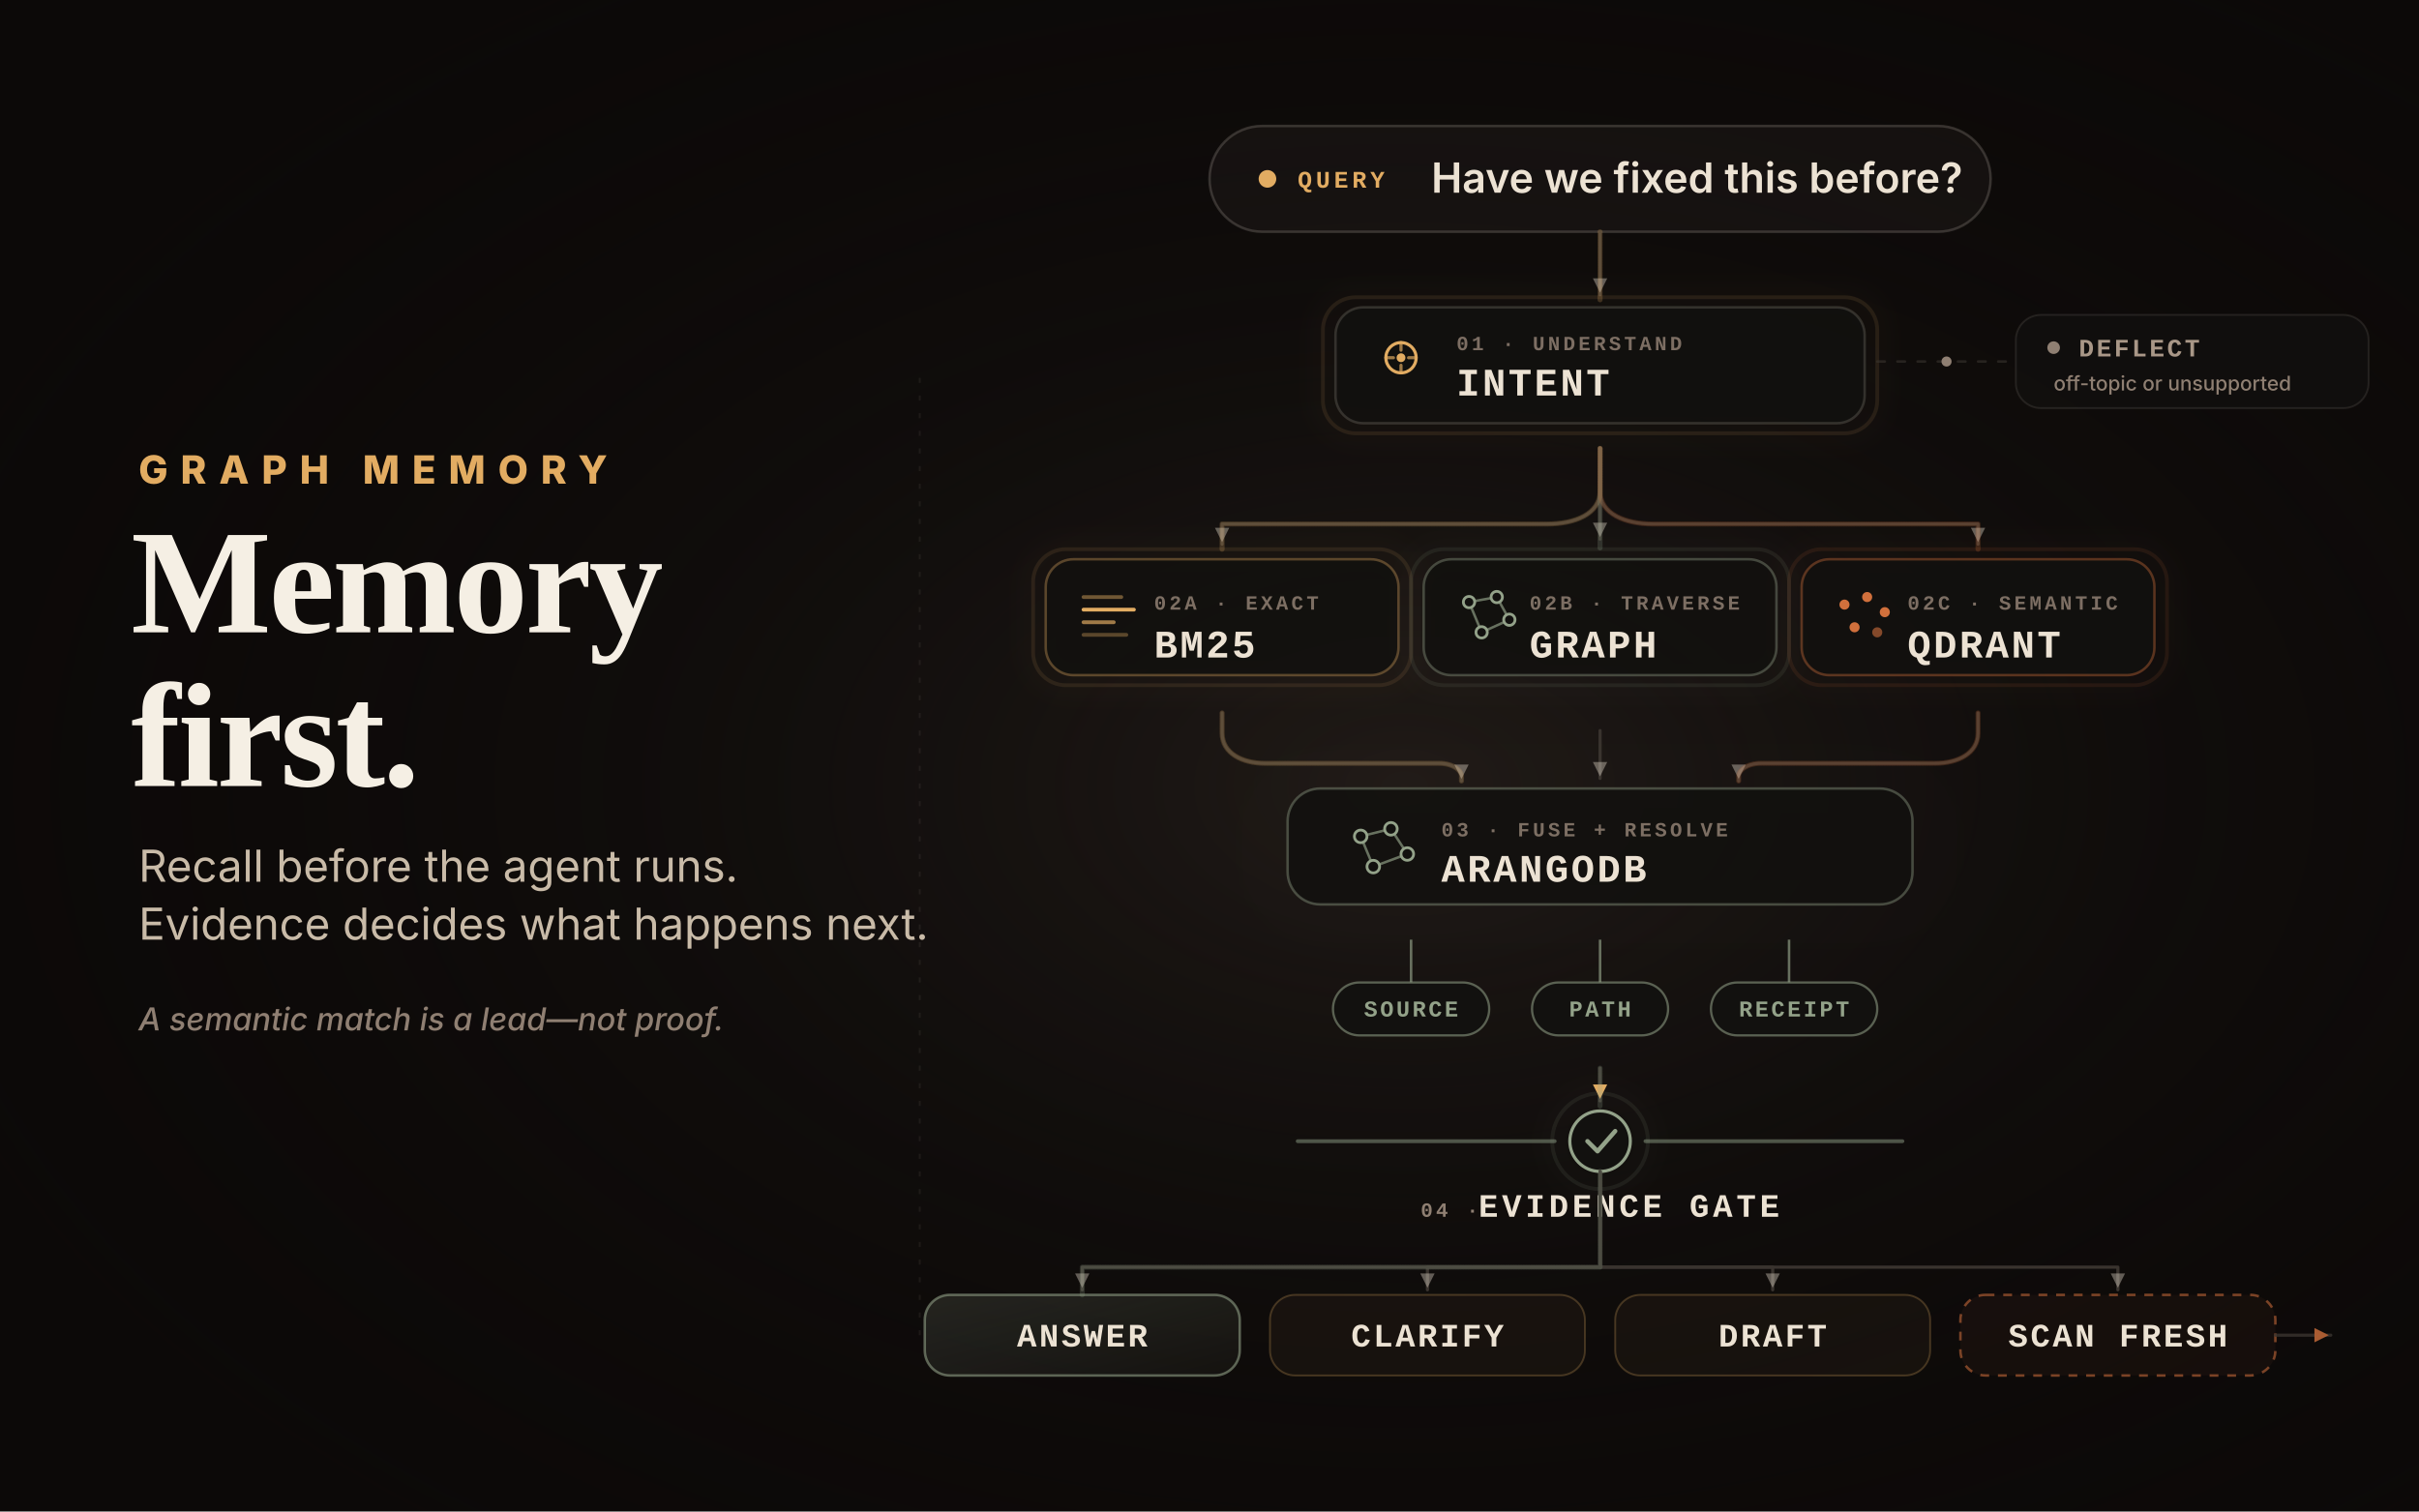
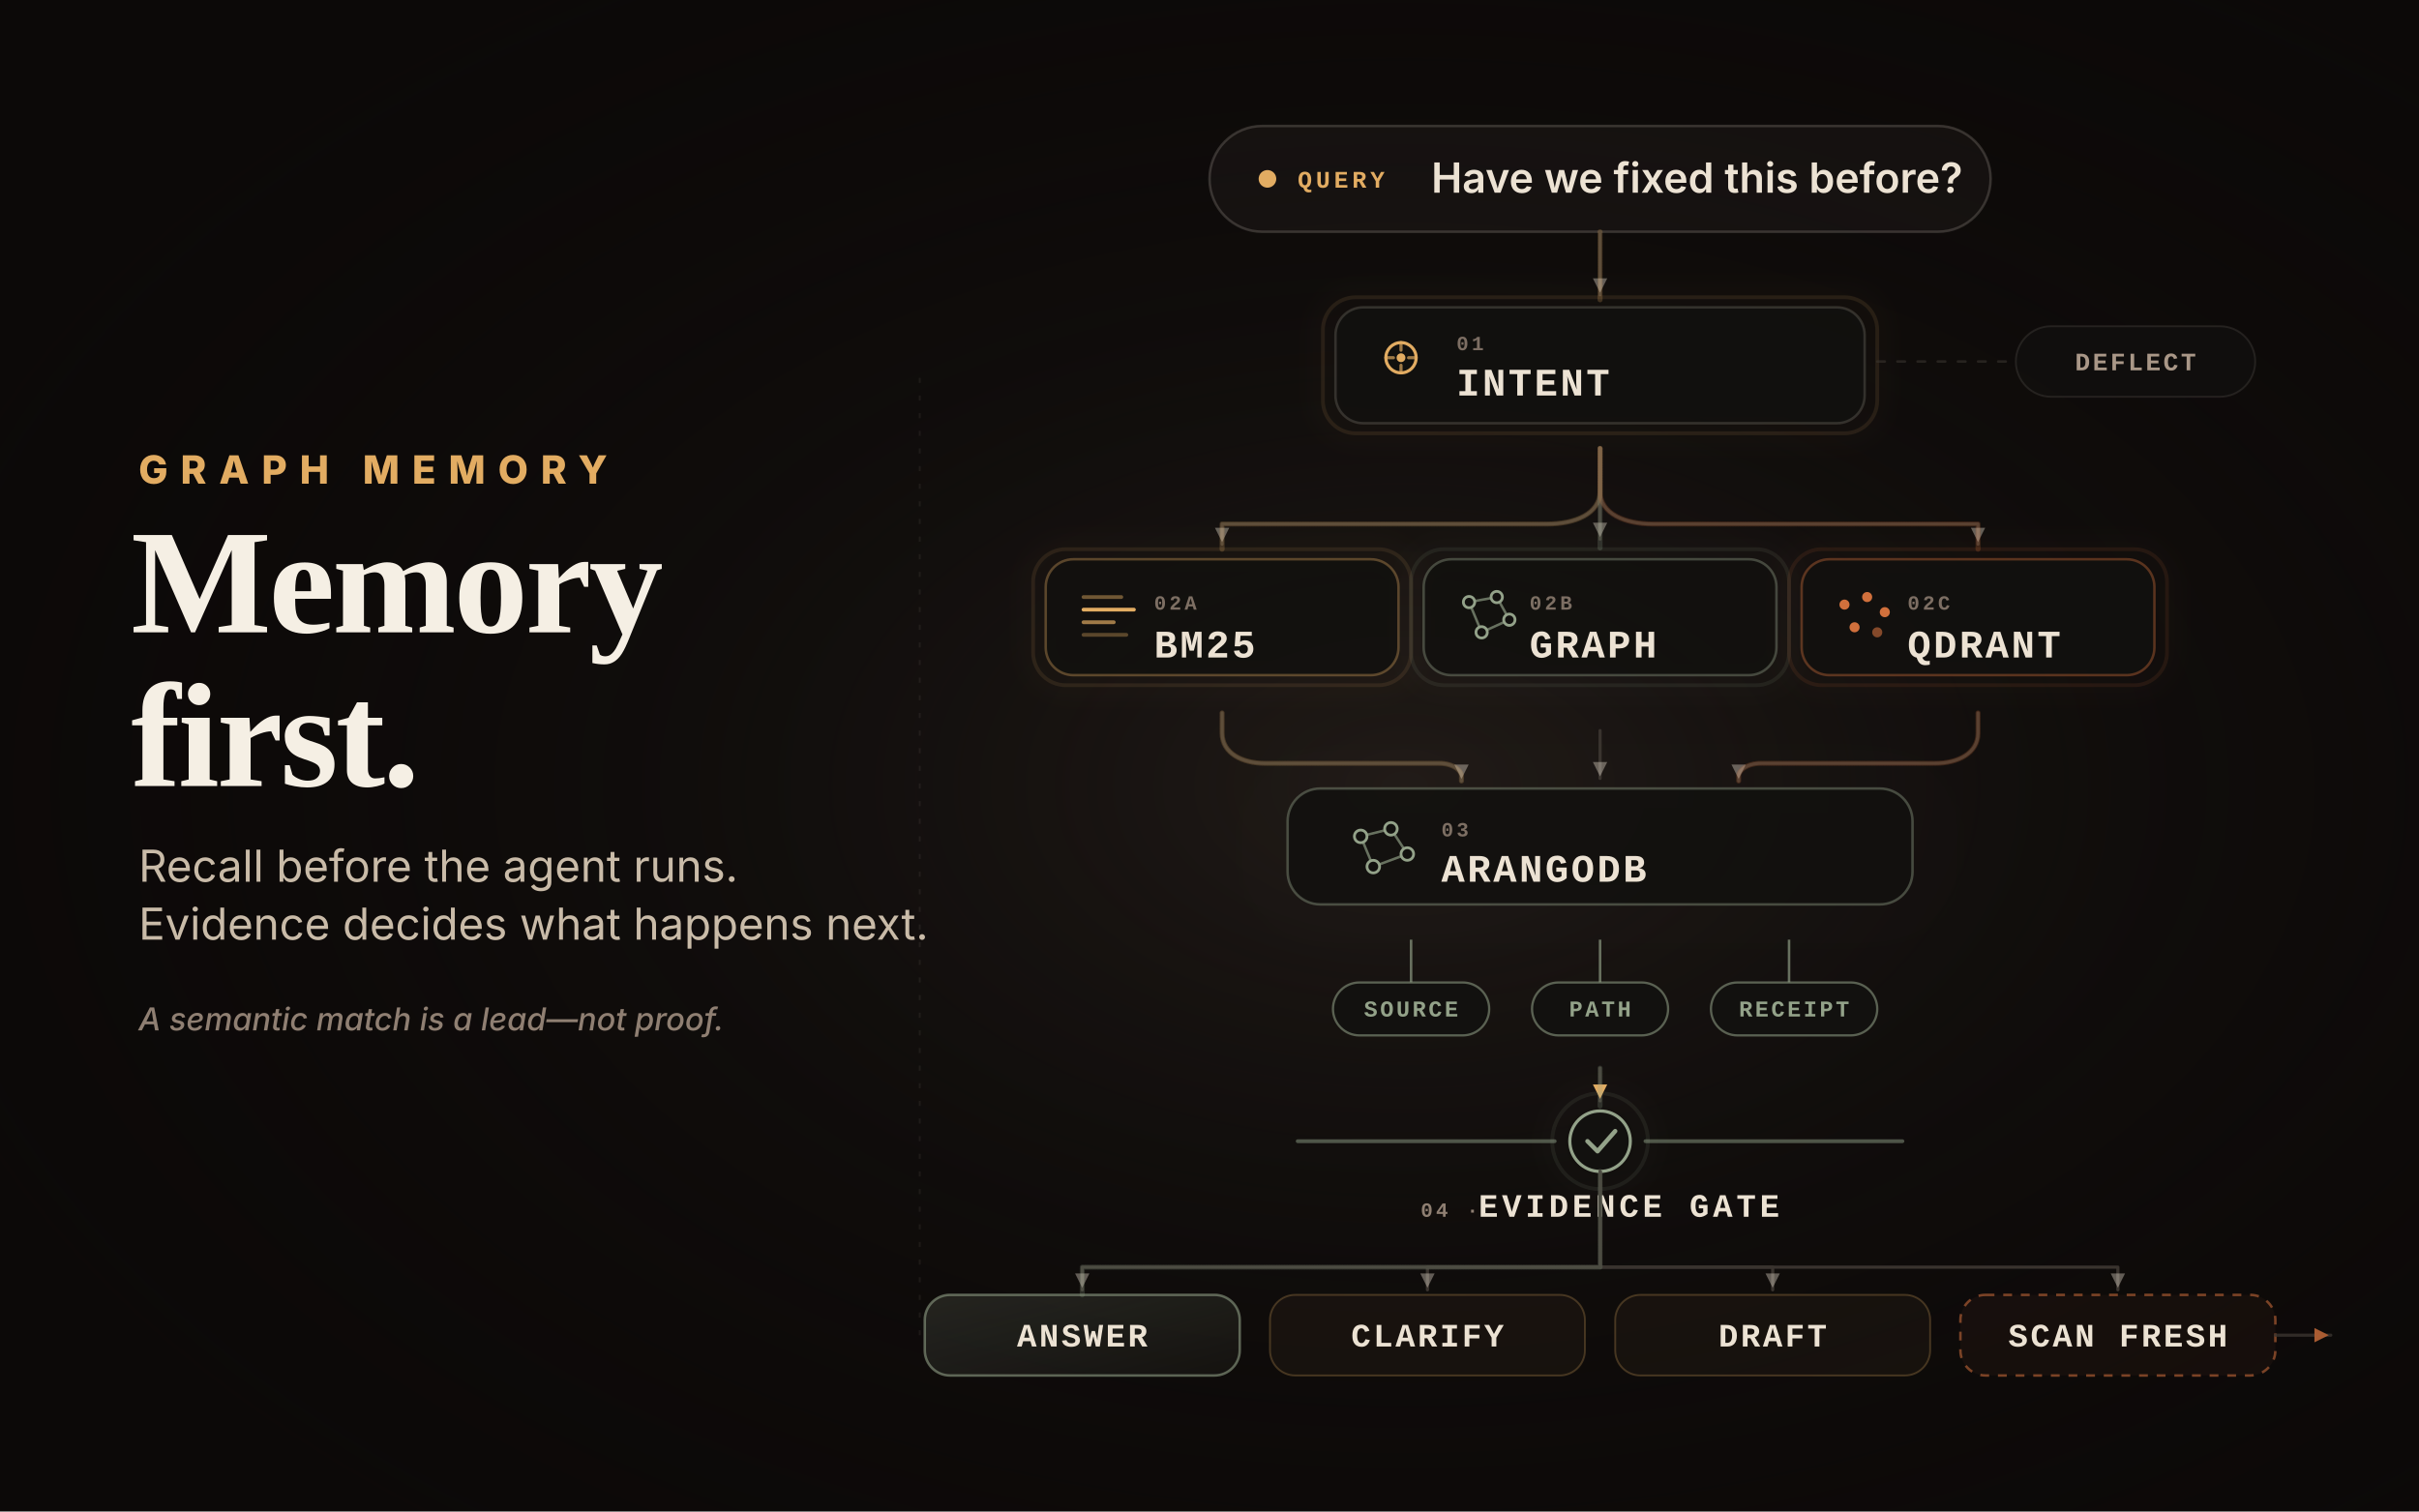
<svg xmlns="http://www.w3.org/2000/svg" viewBox="0 0 1920 1200" width="1920" height="1200" role="img" aria-labelledby="memory-pipeline-title memory-pipeline-desc" tabindex="0">
  <defs>
    <radialGradient id="bg-glow" cx="58%" cy="52%" r="66%">
      <stop offset="0" stop-color="#261f1b" stop-opacity="0.78" />
      <stop offset="0.46" stop-color="#151210" stop-opacity="0.42" />
      <stop offset="1" stop-color="#0c0908" stop-opacity="0" />
    </radialGradient>
    <linearGradient id="answer-fill" x1="0" y1="0" x2="1" y2="1">
      <stop offset="0" stop-color="#93a289" stop-opacity="0.17" />
      <stop offset="1" stop-color="#93a289" stop-opacity="0.05" />
    </linearGradient>
    <marker id="flow-arrow" viewBox="0 0 10 10" refX="8" refY="5" markerWidth="6.5" markerHeight="6.5" orient="auto-start-reverse">
      <path d="M 0 1.5 L 7 5 L 0 8.5 z" fill="rgba(236,226,211,0.38)" />
    </marker>
    <marker id="flow-arrow-ember" viewBox="0 0 10 10" refX="8" refY="5" markerWidth="6.5" markerHeight="6.5" orient="auto-start-reverse">
      <path d="M 0 1.5 L 7 5 L 0 8.5 z" fill="#d1703c" />
    </marker>
    <marker id="flow-arrow-brass" viewBox="0 0 10 10" refX="8" refY="5" markerWidth="6.5" markerHeight="6.5" orient="auto-start-reverse">
      <path d="M 0 1.5 L 7 5 L 0 8.5 z" fill="#e2ac62" />
    </marker>
    <filter id="soft-glow" x="-80%" y="-80%" width="260%" height="260%">
      <feGaussianBlur stdDeviation="10" result="blur" />
      <feMerge>
        <feMergeNode in="blur" />
        <feMergeNode in="SourceGraphic" />
      </feMerge>
    </filter>
    <filter id="wide-glow" x="-120%" y="-120%" width="340%" height="340%">
      <feGaussianBlur stdDeviation="22" />
    </filter>
    <style>
      #memory-pipeline .sans {
        font-family: Inter, ui-sans-serif, system-ui, -apple-system, BlinkMacSystemFont, "Segoe UI", sans-serif;
      }
      #memory-pipeline .mono {
        font-family: ui-monospace, SFMono-Regular, Menlo, Monaco, Consolas, "Liberation Mono", monospace;
      }
      #memory-pipeline .eyebrow {
        fill: #e2ac62;
        font-size: 31px;
        font-weight: 760;
        letter-spacing: 10px;
      }
      #memory-pipeline .serif {
        font-family: Fraunces, Georgia, "Times New Roman", serif;
      }
      #memory-pipeline .headline {
        fill: #f5efe4;
        font-size: 118px;
        font-weight: 720;
        letter-spacing: -2px;
      }
      #memory-pipeline .subhead {
        fill: #c9bba8;
        font-size: 35px;
        font-weight: 430;
      }
      #memory-pipeline .footer {
        fill: #8f7f72;
        font-size: 25px;
        font-weight: 480;
        font-style: italic;
      }
      #memory-pipeline .step {
        fill: #8f7f72;
        font-size: 16px;
        font-weight: 620;
        letter-spacing: 2.5px;
        opacity: 0.85;
      }
      #memory-pipeline .stage-name {
        fill: #ece2d3;
        font-size: 31px;
        font-weight: 760;
        letter-spacing: 2px;
      }
      #memory-pipeline .stage-note {
        fill: #b5a494;
        font-size: 20px;
        font-weight: 480;
      }
      #memory-pipeline .query-label {
        fill: #e2ac62;
        font-size: 19px;
        font-weight: 760;
        letter-spacing: 3px;
      }
      #memory-pipeline .query-text {
        fill: #ece2d3;
        font-size: 33px;
        font-weight: 570;
      }
      #memory-pipeline .token-label {
        fill: #93a289;
        font-size: 18px;
        font-weight: 730;
        letter-spacing: 2px;
      }
      #memory-pipeline .gate-name {
        fill: #ece2d3;
        font-size: 26px;
        font-weight: 760;
        letter-spacing: 3px;
      }
      #memory-pipeline .gate-note {
        fill: #a99787;
        font-size: 20px;
        font-weight: 480;
      }
      #memory-pipeline .outcome-name {
        fill: #ece2d3;
        font-size: 26px;
        font-weight: 760;
        letter-spacing: 2px;
      }
      #memory-pipeline .outcome-note {
        fill: #a99787;
        font-size: 18px;
        font-weight: 490;
      }
      #memory-pipeline .aside-name {
        fill: #a99787;
        font-size: 20px;
        font-weight: 720;
        letter-spacing: 2px;
      }
      #memory-pipeline .aside-note {
        fill: #8f7f72;
        font-size: 16px;
        font-weight: 470;
      }

      #memory-pipeline .panel {
        fill: rgba(18, 17, 15, 0.86);
        stroke: rgba(236, 226, 211, 0.16);
        stroke-width: 2;
      }
      #memory-pipeline .panel-soft {
        fill: rgba(18, 17, 15, 0.68);
        stroke: rgba(236, 226, 211, 0.10);
        stroke-width: 1.5;
      }
      #memory-pipeline .query-shell {
        fill: rgba(236, 226, 211, 0.035);
        stroke: rgba(236, 226, 211, 0.18);
        stroke-width: 2;
      }
      #memory-pipeline .base-path {
        fill: none;
        stroke: #39332e;
        stroke-width: 2.5;
        stroke-linecap: round;
        stroke-linejoin: round;
      }
      #memory-pipeline .base-path-faint {
        fill: none;
        stroke: #39332e;
        stroke-width: 2;
        stroke-linecap: round;
        stroke-dasharray: 6 10;
        opacity: 0.58;
      }
      #memory-pipeline .flow-path {
        fill: none;
        stroke-width: 4;
        stroke-linecap: round;
        stroke-linejoin: round;
        stroke-dasharray: 1;
        stroke-dashoffset: 0;
        opacity: 0.22;
      }
      #memory-pipeline .flow-amber { stroke: #e2ac62; }
      #memory-pipeline .flow-violet { stroke: #d1703c; }
      #memory-pipeline .flow-mint { stroke: #93a289; }
      #memory-pipeline .stage-halo {
        fill: none;
        stroke-width: 3;
        opacity: 0.12;
      }
      #memory-pipeline .halo-amber { stroke: #e2ac62; }
      #memory-pipeline .halo-violet { stroke: #d1703c; }
      #memory-pipeline .halo-mint { stroke: #93a289; }
      #memory-pipeline .intent-mark {
        fill: none;
        stroke: #e2ac62;
        stroke-width: 2.5;
        stroke-linecap: round;
      }
      #memory-pipeline .bm25-line {
        stroke: #e2ac62;
        stroke-width: 3;
        stroke-linecap: round;
      }
      #memory-pipeline .q-node {
        fill: #d1703c;
      }
      #memory-pipeline .q-edge {
        stroke: rgba(209, 112, 60, 0.7);
        stroke-width: 1.5;
      }
      #memory-pipeline .graph-edge {
        stroke: rgba(147, 162, 137, 0.66);
        stroke-width: 2;
      }
      #memory-pipeline .graph-node {
        fill: #12110f;
        stroke: #93a289;
        stroke-width: 2.2;
      }
      #memory-pipeline .token {
        fill: #12110f;
        stroke: rgba(147, 162, 137, 0.55);
        stroke-width: 1.8;
      }
      #memory-pipeline .gate-line {
        stroke: rgba(147, 162, 137, 0.48);
        stroke-width: 3;
        stroke-linecap: round;
      }
      #memory-pipeline .gate-ring {
        fill: #12110f;
        stroke: #93a289;
        stroke-width: 2.5;
      }
      #memory-pipeline .gate-check {
        fill: none;
        stroke: #93a289;
        stroke-width: 3.5;
        stroke-linecap: round;
        stroke-linejoin: round;
      }
      #memory-pipeline .answer-shell {
        fill: url(#answer-fill);
        stroke: rgba(147, 162, 137, 0.58);
        stroke-width: 2;
      }
      #memory-pipeline .clarify-shell {
        fill: rgba(226, 172, 98, 0.045);
        stroke: rgba(226, 172, 98, 0.25);
        stroke-width: 1.5;
      }
      #memory-pipeline .scan-shell {
        fill: rgba(209, 112, 60, 0.05);
        stroke: rgba(209, 112, 60, 0.55);
        stroke-width: 2;
        stroke-dasharray: 7 7;
      }
      #memory-pipeline .active-dot { fill: #93a289; }
      #memory-pipeline .deflect-dot { fill: #8f7f72; }
      #memory-pipeline .panel-02a { stroke: rgba(226, 172, 98, 0.34); }
      #memory-pipeline .panel-02b { stroke: rgba(209, 112, 60, 0.38); }
      #memory-pipeline .panel-03  { stroke: rgba(147, 162, 137, 0.40); }
      #memory-pipeline .panel-02g { stroke: rgba(147, 162, 137, 0.38); }

      @media (prefers-reduced-motion: no-preference) {
        @keyframes draw-query {
          0%, 4% { stroke-dashoffset: 1; opacity: 0; }
          14%, 28% { stroke-dashoffset: 0; opacity: 1; }
          36%, 100% { stroke-dashoffset: 0; opacity: 0.18; }
        }
        @keyframes pulse-intent {
          0%, 8%, 100% { opacity: 0; transform: scale(0.96); }
          16%, 28% { opacity: 0.75; transform: scale(1); }
          36% { opacity: 0.12; transform: scale(1.04); }
        }
        @keyframes draw-split {
          0%, 18% { stroke-dashoffset: 1; opacity: 0; }
          32%, 46% { stroke-dashoffset: 0; opacity: 1; }
          54%, 100% { stroke-dashoffset: 0; opacity: 0.18; }
        }
        @keyframes pulse-recall {
          0%, 22%, 100% { opacity: 0; transform: scale(0.97); }
          32%, 47% { opacity: 0.72; transform: scale(1); }
          55% { opacity: 0.10; transform: scale(1.03); }
        }
        @keyframes draw-merge {
          0%, 36% { stroke-dashoffset: 1; opacity: 0; }
          50%, 62% { stroke-dashoffset: 0; opacity: 1; }
          70%, 100% { stroke-dashoffset: 0; opacity: 0.18; }
        }
        @keyframes pulse-record {
          0%, 42%, 100% { opacity: 0; transform: scale(0.98); }
          52%, 68% { opacity: 0.7; transform: scale(1); }
          76% { opacity: 0.10; transform: scale(1.035); }
        }
        @keyframes proof-on {
          0%, 52%, 100% { opacity: 0.35; }
          62%, 76% { opacity: 1; }
          84% { opacity: 0.48; }
        }
        @keyframes draw-gate {
          0%, 58% { stroke-dashoffset: 1; opacity: 0; }
          72%, 84% { stroke-dashoffset: 0; opacity: 1; }
          92%, 100% { stroke-dashoffset: 0; opacity: 0.18; }
        }
        @keyframes pulse-gate {
          0%, 62%, 100% { opacity: 0; transform: scale(0.9); }
          74%, 88% { opacity: 0.8; transform: scale(1); }
          96% { opacity: 0.14; transform: scale(1.06); }
        }
        @keyframes answer-on {
          0%, 72%, 100% { opacity: 0.48; }
          84%, 96% { opacity: 1; }
        }
        @keyframes query-dot {
          0%, 2% { transform: scale(0.7); opacity: 0.3; }
          10%, 22% { transform: scale(1.25); opacity: 1; }
          32%, 100% { transform: scale(1); opacity: 0.55; }
        }
        #memory-pipeline .query-flow { animation: draw-query 9s ease-in-out infinite; }
        #memory-pipeline .intent-halo {
          transform-origin: 1070px 330px;
          animation: pulse-intent 9s ease-in-out infinite;
        }
        #memory-pipeline .split-flow { animation: draw-split 9s ease-in-out infinite; }
        #memory-pipeline .bm25-halo {
          transform-origin: 770px 535px;
          animation: pulse-recall 9s ease-in-out infinite;
        }
        #memory-pipeline .graph-halo {
          transform-origin: 1070px 535px;
          animation: pulse-recall 9s ease-in-out infinite;
          animation-delay: 0.09s;
        }
        #memory-pipeline .qdrant-halo {
          transform-origin: 1370px 535px;
          animation: pulse-recall 9s ease-in-out infinite;
          animation-delay: 0.18s;
        }
        #memory-pipeline .merge-flow { animation: draw-merge 9s ease-in-out infinite; }
        #memory-pipeline .record-halo {
          transform-origin: 1070px 729px;
          animation: pulse-record 9s ease-in-out infinite;
        }
        #memory-pipeline .proof-1 { animation: proof-on 9s ease-in-out infinite; }
        #memory-pipeline .proof-2 { animation: proof-on 9s ease-in-out infinite; animation-delay: 0.18s; }
        #memory-pipeline .proof-3 { animation: proof-on 9s ease-in-out infinite; animation-delay: 0.36s; }
        #memory-pipeline .gate-flow { animation: draw-gate 9s ease-in-out infinite; }
        #memory-pipeline .gate-halo {
          transform-origin: 1070px 936px;
          animation: pulse-gate 9s ease-in-out infinite;
        }
        #memory-pipeline .answer-state { animation: answer-on 9s ease-in-out infinite; }
        #memory-pipeline .query-dot { transform-origin: 806px 172px; animation: query-dot 9s ease-in-out infinite; }
      }
    </style>
  </defs>
  <g id="memory-pipeline">
    <rect width="1920" height="1200" fill="#0c0908" />
    <rect width="1920" height="1200" fill="url(#bg-glow)" />
    <g aria-label="Card heading" transform="translate(0 -62)">
      <text x="110" y="446" class="sans eyebrow">GRAPH MEMORY</text>
      <text x="104" y="564" class="serif headline">Memory</text>
      <text x="104" y="686" class="serif headline">first.</text>
      <text x="110" y="762" class="sans subhead">Recall before the agent runs.</text>
      <text x="110" y="808" class="sans subhead">Evidence decides what happens next.</text>
      <text x="110" y="880" class="sans footer">A semantic match is a lead—not proof.</text>
    </g>
    <line x1="730" y1="300" x2="730" y2="1060" stroke="rgba(236,226,211,0.07)" stroke-dasharray="4 10" stroke-width="1.5" />
    <g transform="translate(200 -30)">
      <g aria-label="Example question">
        <rect x="760" y="130" width="620" height="84" rx="42" class="query-shell" />
        <circle cx="806" cy="172" r="7" fill="#e2ac62" class="query-dot" />
        <text x="830" y="179" class="mono query-label">QUERY</text>
        <text x="936" y="183" class="sans query-text">Have we fixed this before?</text>
      </g>
      <g aria-label="Intent stage">
        <path d="M1070 214 V264" class="base-path" marker-end="url(#flow-arrow)" />
        <path d="M1070 214 V268" class="flow-path flow-amber query-flow" pathLength="1" />
        <rect x="850" y="266" width="440" height="108" rx="26" class="stage-halo halo-amber intent-halo" filter="url(#soft-glow)" />
        <rect x="860" y="274" width="420" height="92" rx="22" class="panel" />
        <g transform="translate(896 300)" aria-hidden="true">
          <circle cx="16" cy="14" r="12" class="intent-mark" />
          <path d="M16 2 V8 M16 20 V26 M4 14 H10 M22 14 H28" class="intent-mark" opacity="0.68" />
          <circle cx="16" cy="14" r="3.5" fill="#e2ac62" />
        </g>
-         <text x="956" y="308" class="mono step">01 · UNDERSTAND</text>
+         <text x="956" y="308" class="mono step">01</text>
        <text x="956" y="344" class="mono stage-name">INTENT</text>
        <path d="M1290 317 H1400" class="base-path-faint" />
-         <circle cx="1345" cy="317" r="4" class="deflect-dot" />
        <g aria-label="Deflect branch">
-           <rect x="1400" y="280" width="280" height="74" rx="20" class="panel-soft" />
-           <circle cx="1430" cy="306" r="5" class="deflect-dot" />
-           <text x="1450" y="313" class="mono aside-name">DEFLECT</text>
-           <text x="1430" y="340" class="sans aside-note">off-topic or unsupported</text>
+           <rect x="1400" y="289" width="190" height="56" rx="28" class="panel-soft" />
+           <text x="1495" y="324" text-anchor="middle" class="mono aside-name">DEFLECT</text>
        </g>
      </g>
      <g aria-label="Hybrid recall stage">
        <path d="M1070 386 V420 C1070 438 1050 446 1028 446 H770 V462" class="base-path" marker-end="url(#flow-arrow)" />
        <path d="M1070 386 V458" class="base-path" marker-end="url(#flow-arrow)" />
        <path d="M1070 386 V420 C1070 438 1090 446 1112 446 H1370 V462" class="base-path" marker-end="url(#flow-arrow)" />
        <path d="M1070 386 V420 C1070 438 1050 446 1028 446 H770 V466" class="flow-path flow-amber split-flow" pathLength="1" />
        <path d="M1070 386 V466" class="flow-path flow-mint split-flow" pathLength="1" />
        <path d="M1070 386 V420 C1070 438 1090 446 1112 446 H1370 V466" class="flow-path flow-violet split-flow" pathLength="1" />
        <rect x="620" y="466" width="300" height="108" rx="26" class="stage-halo halo-amber bm25-halo" filter="url(#soft-glow)" />
        <rect x="630" y="474" width="280" height="92" rx="22" class="panel panel-02a" />
        <g transform="translate(660 500)" aria-hidden="true">
          <line x1="0" y1="4" x2="30" y2="4" class="bm25-line" opacity="0.45" />
          <line x1="0" y1="14" x2="40" y2="14" class="bm25-line" />
          <line x1="0" y1="24" x2="24" y2="24" class="bm25-line" opacity="0.68" />
          <line x1="0" y1="34" x2="34" y2="34" class="bm25-line" opacity="0.35" />
        </g>
-         <text x="716" y="514" class="mono step">02A · EXACT</text>
+         <text x="716" y="514" class="mono step">02A</text>
        <text x="716" y="552" class="mono stage-name">BM25</text>
        <rect x="920" y="466" width="300" height="108" rx="26" class="stage-halo halo-mint graph-halo" filter="url(#soft-glow)" />
        <rect x="930" y="474" width="280" height="92" rx="22" class="panel panel-02g" />
        <g transform="translate(958 500)" aria-hidden="true">
          <line x1="8" y1="8" x2="30" y2="4" class="graph-edge" />
          <line x1="30" y1="4" x2="40" y2="22" class="graph-edge" />
          <line x1="8" y1="8" x2="18" y2="32" class="graph-edge" />
          <line x1="18" y1="32" x2="40" y2="22" class="graph-edge" />
          <circle cx="8" cy="8" r="4.5" class="graph-node" />
          <circle cx="30" cy="4" r="4.5" class="graph-node" />
          <circle cx="40" cy="22" r="4.5" class="graph-node" />
          <circle cx="18" cy="32" r="4.5" class="graph-node" />
        </g>
-         <text x="1014" y="514" class="mono step">02B · TRAVERSE</text>
+         <text x="1014" y="514" class="mono step">02B</text>
        <text x="1014" y="552" class="mono stage-name">GRAPH</text>
        <rect x="1220" y="466" width="300" height="108" rx="26" class="stage-halo halo-violet qdrant-halo" filter="url(#soft-glow)" />
        <rect x="1230" y="474" width="280" height="92" rx="22" class="panel panel-02b" />
        <g transform="translate(1258 500)" aria-hidden="true">
          <circle cx="6" cy="10" r="4" class="q-node" />
          <circle cx="24" cy="4" r="4" class="q-node" />
          <circle cx="38" cy="16" r="4" class="q-node" />
          <circle cx="14" cy="28" r="4" class="q-node" />
          <circle cx="32" cy="32" r="4" class="q-node" opacity="0.6" />
        </g>
-         <text x="1314" y="514" class="mono step">02C · SEMANTIC</text>
+         <text x="1314" y="514" class="mono step">02C</text>
        <text x="1314" y="552" class="mono stage-name">QDRANT</text>
      </g>
      <g aria-label="Canonical record and graph evidence stage">
        <path d="M770 596 V612 C770 628 786 636 804 636 H942 C954 636 960 642 960 646 V650" class="base-path" marker-end="url(#flow-arrow)" />
        <path d="M1070 610 V648" class="base-path" marker-end="url(#flow-arrow)" />
        <path d="M1370 596 V612 C1370 628 1354 636 1336 636 H1198 C1186 636 1180 642 1180 646 V650" class="base-path" marker-end="url(#flow-arrow)" />
        <path d="M770 596 V612 C770 628 786 636 804 636 H942 C954 636 960 642 960 646 V650" class="flow-path flow-amber merge-flow" pathLength="1" />
        <path d="M1370 596 V612 C1370 628 1354 636 1336 636 H1198 C1186 636 1180 642 1180 646 V650" class="flow-path flow-violet merge-flow" pathLength="1" />
        <rect x="808" y="648" width="524" height="108" rx="32" class="stage-halo halo-mint record-halo" filter="url(#wide-glow)" />
        <rect x="822" y="656" width="496" height="92" rx="26" class="panel panel-03" />
        <g transform="translate(872 684)" aria-hidden="true">
          <line x1="8" y1="10" x2="32" y2="4" class="graph-edge" />
          <line x1="32" y1="4" x2="45" y2="24" class="graph-edge" />
          <line x1="8" y1="10" x2="18" y2="34" class="graph-edge" />
          <line x1="18" y1="34" x2="45" y2="24" class="graph-edge" />
          <circle cx="8" cy="10" r="5" class="graph-node" />
          <circle cx="32" cy="4" r="5" class="graph-node" />
          <circle cx="45" cy="24" r="5" class="graph-node" />
          <circle cx="18" cy="34" r="5" class="graph-node" />
        </g>
-         <text x="944" y="694" class="mono step">03 · FUSE + RESOLVE</text>
+         <text x="944" y="694" class="mono step">03</text>
        <text x="944" y="730" class="mono stage-name">ARANGODB</text>
        <g class="proof-1" aria-label="Source evidence">
          <path d="M920 776 V810" class="graph-edge" />
          <rect x="858" y="810" width="124" height="42" rx="21" class="token" />
          <text x="920" y="837" text-anchor="middle" class="mono token-label">SOURCE</text>
        </g>
        <g class="proof-2" aria-label="Graph path evidence">
          <path d="M1070 776 V810" class="graph-edge" />
          <rect x="1016" y="810" width="108" height="42" rx="21" class="token" />
          <text x="1070" y="837" text-anchor="middle" class="mono token-label">PATH</text>
        </g>
        <g class="proof-3" aria-label="Receipt evidence">
          <path d="M1220 776 V810" class="graph-edge" />
          <rect x="1158" y="810" width="132" height="42" rx="21" class="token" />
          <text x="1224" y="837" text-anchor="middle" class="mono token-label">RECEIPT</text>
        </g>
      </g>
      <g aria-label="Evidence gate">
        <path d="M1070 878 V904" class="base-path" marker-end="url(#flow-arrow-brass)" />
        <path d="M1070 878 V908" class="flow-path flow-mint gate-flow" pathLength="1" />
        <circle cx="1070" cy="936" r="38" class="stage-halo halo-mint gate-halo" filter="url(#soft-glow)" />
        <line x1="830" y1="936" x2="1034" y2="936" class="gate-line" />
        <line x1="1106" y1="936" x2="1310" y2="936" class="gate-line" />
        <circle cx="1070" cy="936" r="24" class="gate-ring" />
        <path d="M1060 936 L1068 944 L1082 928" class="gate-check" />
        <text x="1070" y="996" text-anchor="middle" class="mono gate-name">
          <tspan class="step" fill="#8f7f72">04 · </tspan>EVIDENCE GATE</text>
      </g>
      <g aria-label="Bounded outcomes">
        <path d="M1070 960 V1036 H659 V1054" class="base-path" marker-end="url(#flow-arrow)" />
        <path d="M1070 960 V1036 H933 V1054" class="base-path" marker-end="url(#flow-arrow)" />
        <path d="M1070 960 V1036 H1207 V1054" class="base-path" marker-end="url(#flow-arrow)" />
        <path d="M1070 960 V1036 H1481 V1054" class="base-path" marker-end="url(#flow-arrow)" />
        <path d="M1070 960 V1036 H659 V1058" class="flow-path flow-mint gate-flow" pathLength="1" />
        <g class="answer-state" aria-label="Answer outcome">
          <rect x="534" y="1058" width="250" height="64" rx="20" class="answer-shell" />
          <text x="659" y="1099" text-anchor="middle" class="mono outcome-name">ANSWER</text>
        </g>
        <g aria-label="Clarify outcome">
          <rect x="808" y="1058" width="250" height="64" rx="20" class="clarify-shell" />
          <text x="933" y="1099" text-anchor="middle" class="mono outcome-name">CLARIFY</text>
        </g>
        <g aria-label="Draft outcome">
          <rect x="1082" y="1058" width="250" height="64" rx="20" class="clarify-shell" />
          <text x="1207" y="1099" text-anchor="middle" class="mono outcome-name">DRAFT</text>
        </g>
        <g aria-label="Scan fresh outcome">
          <rect x="1356" y="1058" width="250" height="64" rx="20" class="scan-shell" />
          <text x="1481" y="1099" text-anchor="middle" class="mono outcome-name">SCAN FRESH</text>
          <path d="M1606 1090 H1650" class="base-path" stroke="#d1703c" opacity="0.8" marker-end="url(#flow-arrow-ember)" />
        </g>
      </g>
    </g>
  </g>
</svg>
